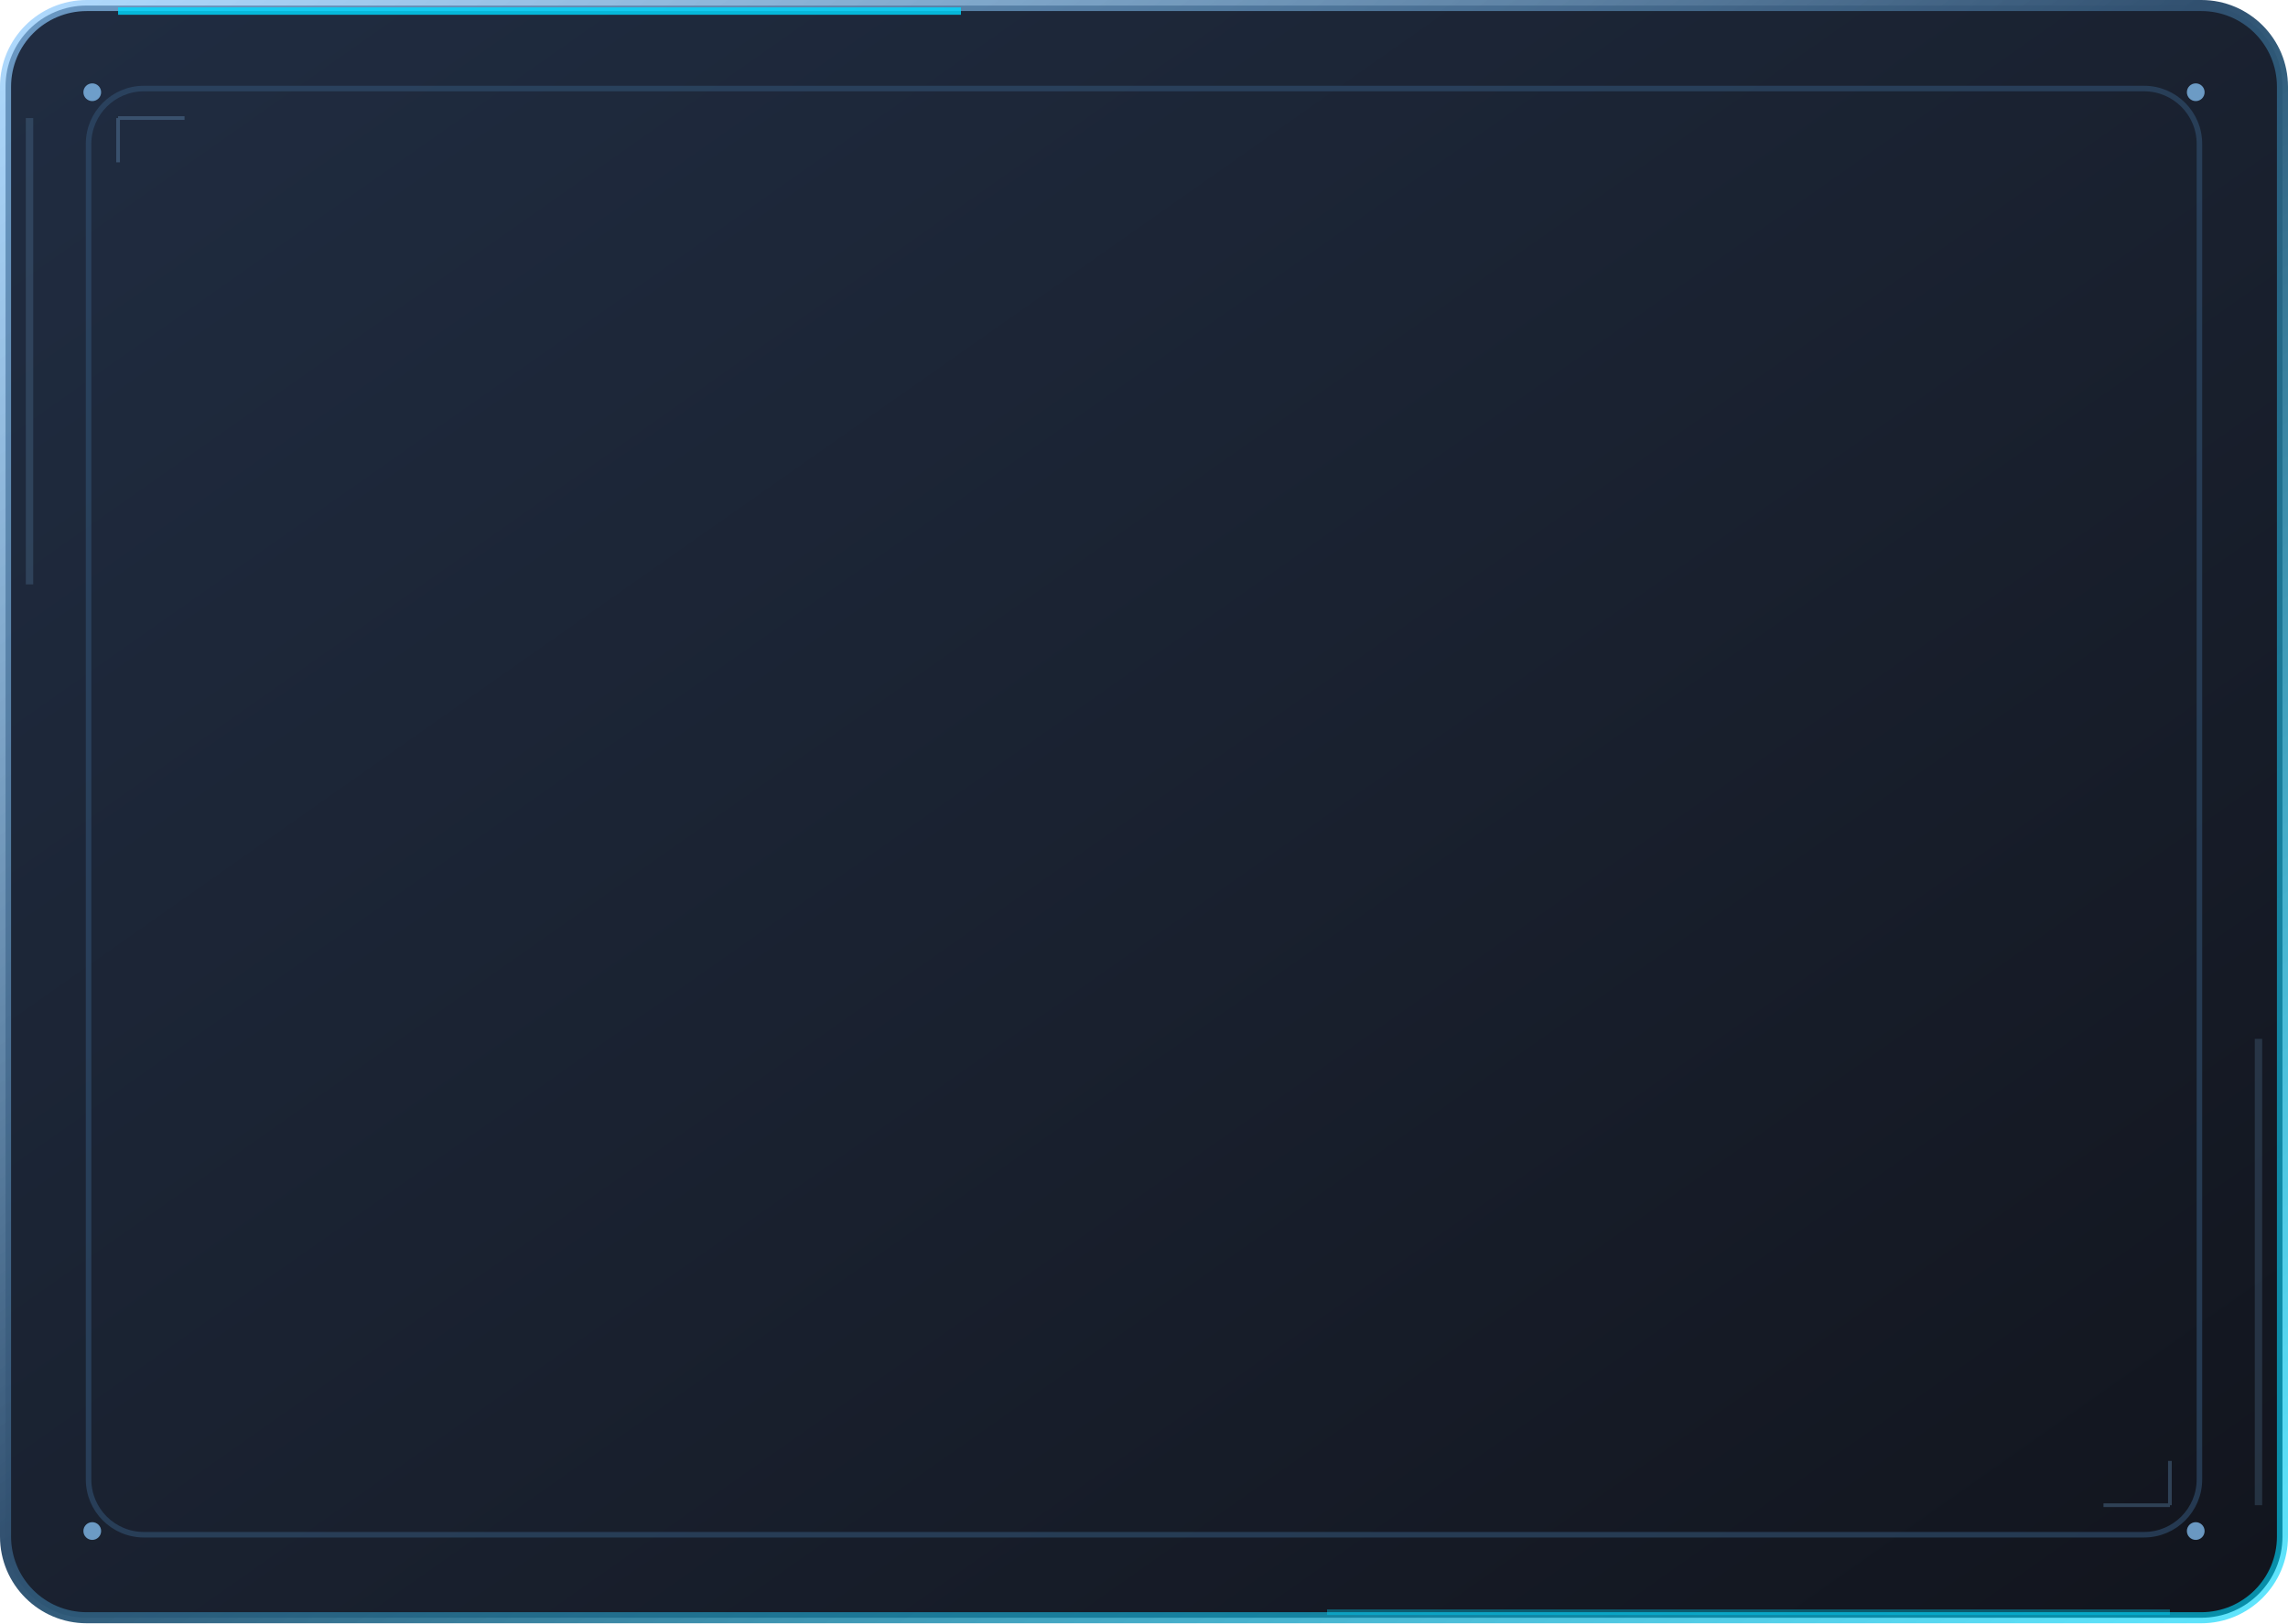
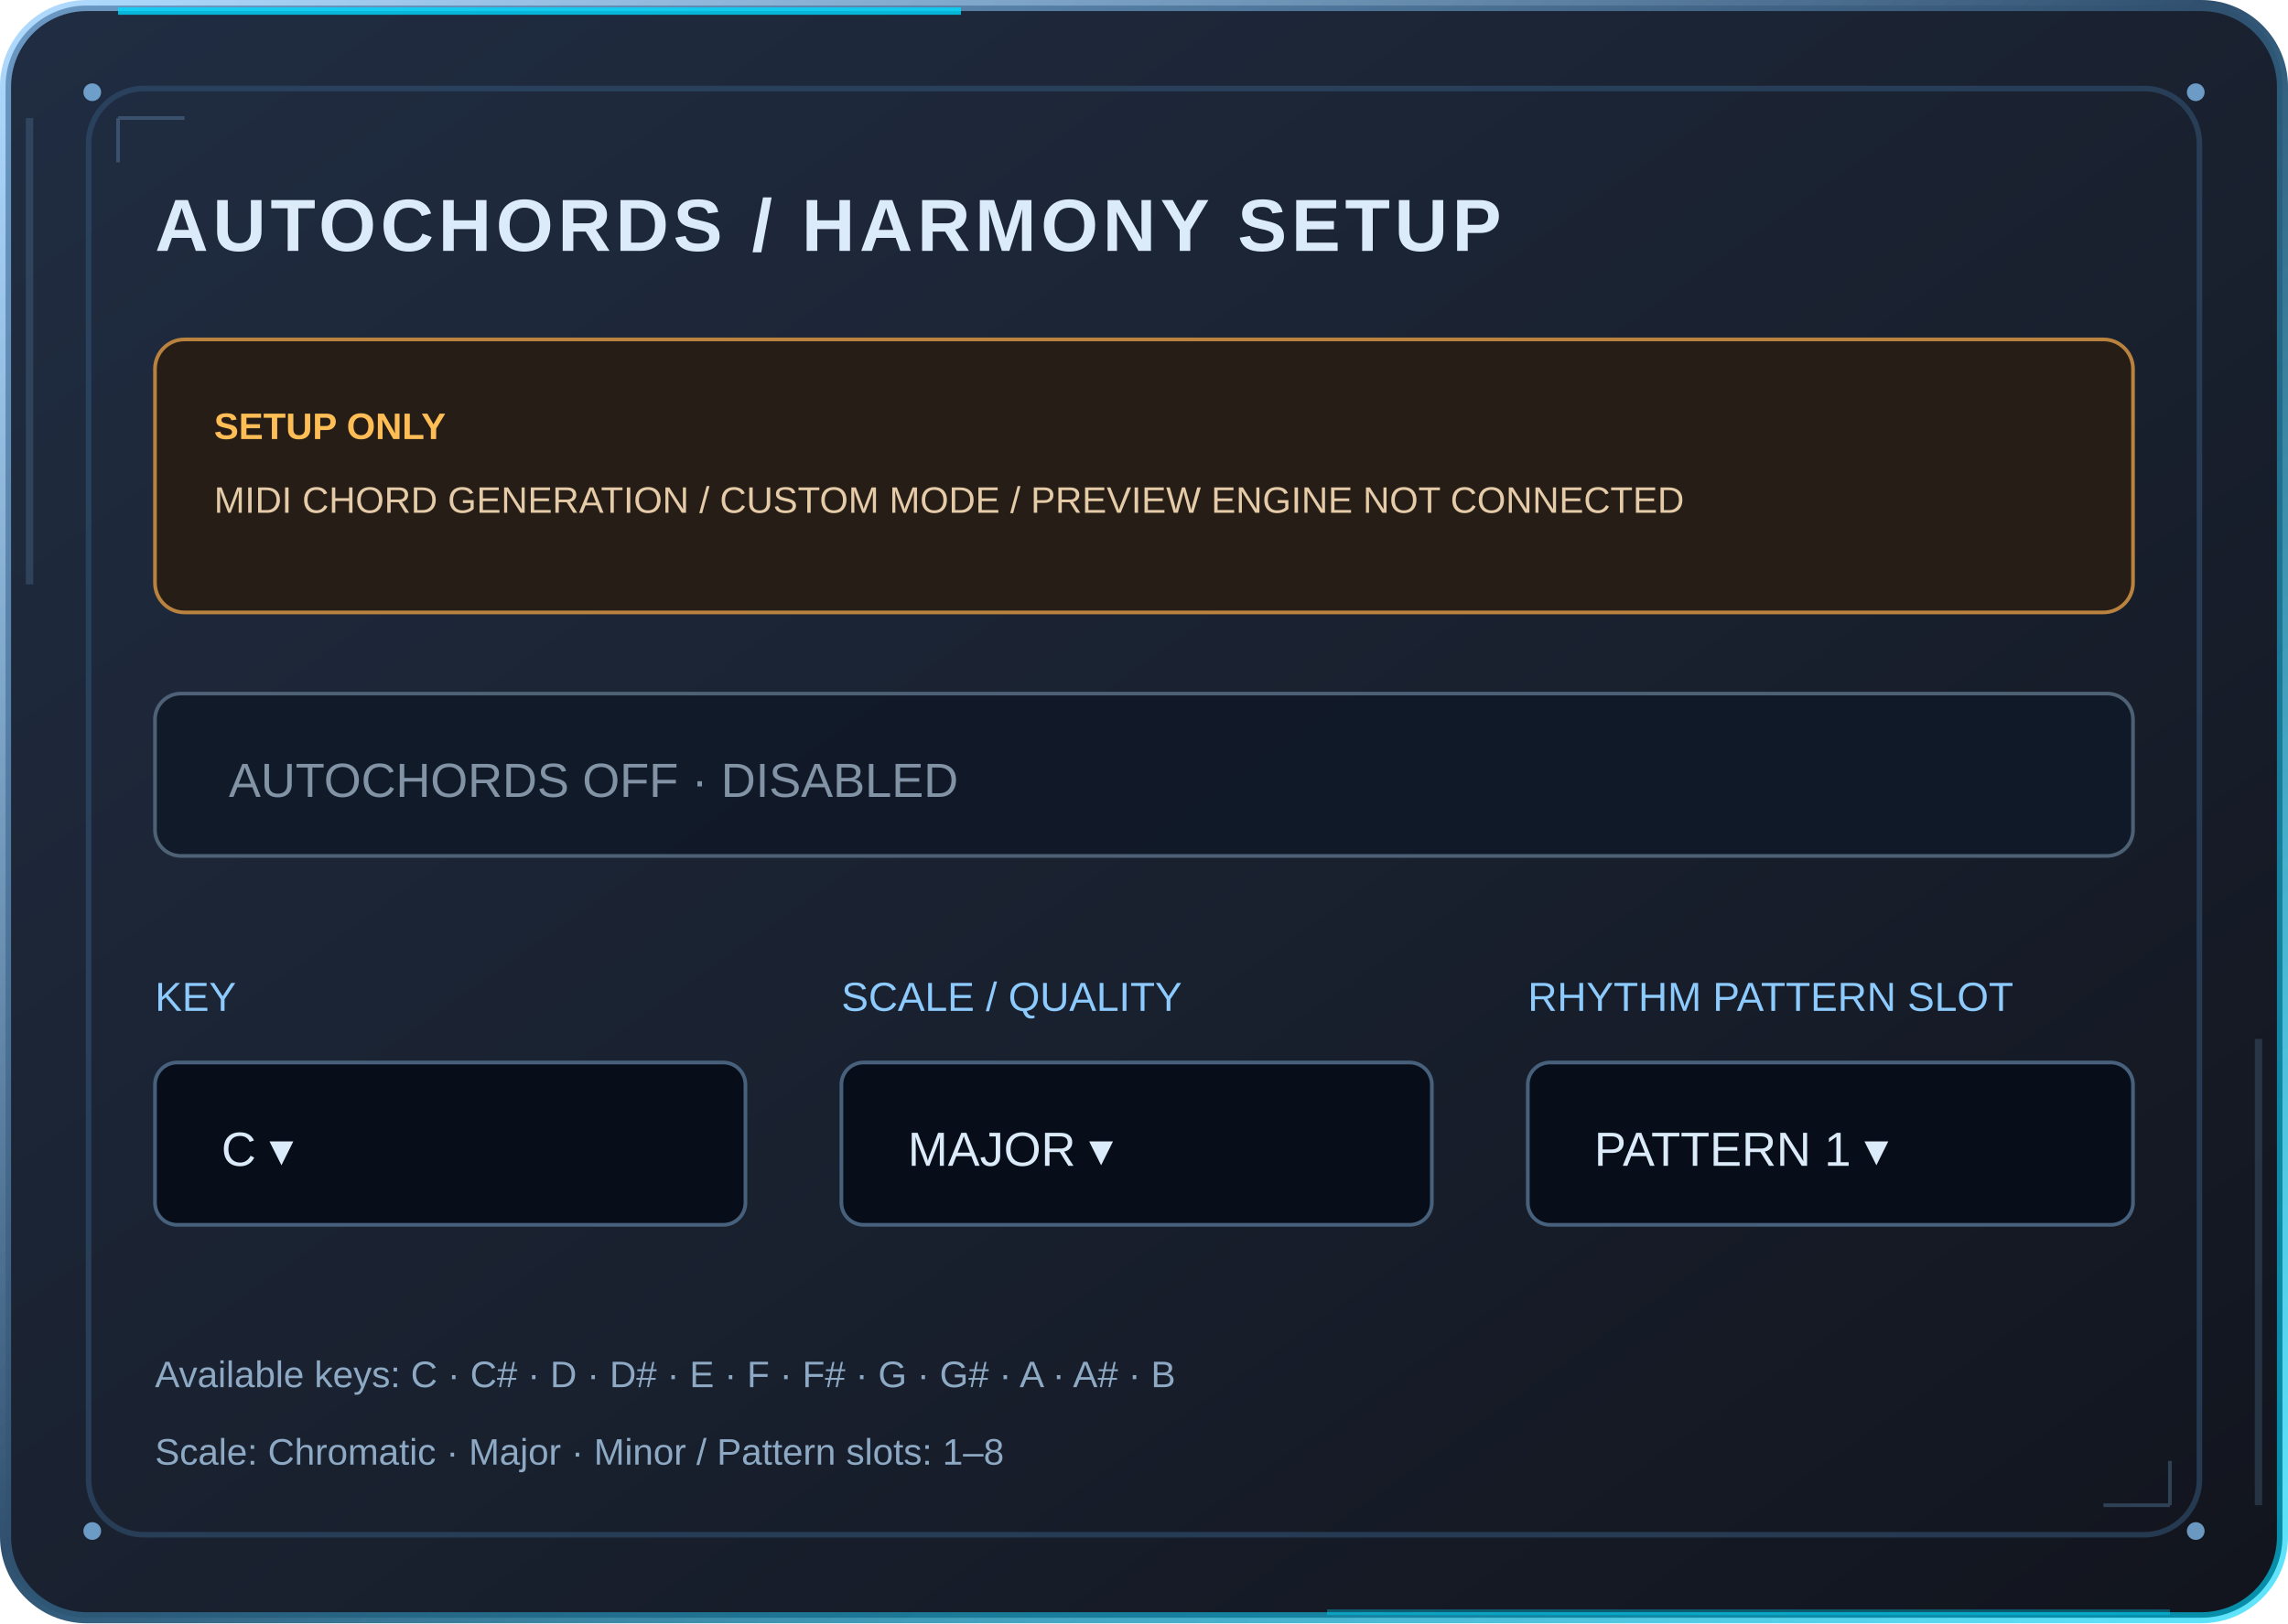
<svg xmlns="http://www.w3.org/2000/svg" width="620" height="440" viewBox="0 0 620 440" fill="none">
  <defs>
    <linearGradient id="body" x1="0" y1="0" x2="1" y2="1">
      <stop offset="0" stop-color="#17243A" />
      <stop offset="0.52" stop-color="#101827" />
      <stop offset="1" stop-color="#080B14" />
    </linearGradient>
    <linearGradient id="edge" x1="0" y1="0" x2="1" y2="1">
      <stop offset="0" stop-color="#8DCBFF" stop-opacity=".68" />
      <stop offset=".48" stop-color="#31506F" />
      <stop offset="1" stop-color="#00D9FF" stop-opacity=".62" />
    </linearGradient>
    <linearGradient id="accent" x1="0" y1="0" x2="1" y2="0">
      <stop offset="0" stop-color="#00D9FF" stop-opacity=".12" />
      <stop offset=".5" stop-color="#6B8CFF" stop-opacity=".95" />
      <stop offset="1" stop-color="#00D9FF" stop-opacity=".12" />
    </linearGradient>
  </defs>
  <rect x="1.5" y="1.5" width="617" height="437" rx="22" fill="url(#body)" fill-opacity=".96" stroke="url(#edge)" stroke-width="3" />
  <rect x="24" y="24" width="572" height="392" rx="15" stroke="#31506F" stroke-opacity=".62" stroke-width="1.5" />
  <path d="M 32 3 H 260.4" stroke="#00D9FF" stroke-opacity=".8" stroke-width="2" />
  <path d="M 359.6 437 H 588" stroke="#00D9FF" stroke-opacity=".35" stroke-width="1.5" />
  <path d="M 34 8 H 210.8" stroke="url(#accent)" stroke-width="5" stroke-linecap="round" opacity=".5" />
  <path d="M 8 32 V 158.4 M 612 408 V 281.6" stroke="#8DCBFF" stroke-opacity=".16" stroke-width="2" />
  <g fill="#8DCBFF" fill-opacity=".72">
    <circle cx="25" cy="25" r="2.4" />
    <circle cx="595" cy="25" r="2.4" />
    <circle cx="25" cy="415" r="2.4" />
    <circle cx="595" cy="415" r="2.4" />
  </g>
  <g stroke="#8DCBFF" stroke-opacity=".24" stroke-width="1">
    <path d="M 32 32 h 18 M 32 32 v 12" />
    <path d="M 588 408 h -18 M 588 408 v -12" />
  </g>
+   <g font-family="Segoe UI,Arial,sans-serif" fill="#DCEBFA">
+     <text x="42" y="68" font-size="20" font-weight="700" letter-spacing="1.2">AUTOCHORDS / HARMONY SETUP</text>
+     <rect x="42" y="92" width="536" height="74" rx="8" fill="#251D16" stroke="#B9823E" />
+     <text x="58" y="119" font-size="10" font-weight="700" fill="#FFBE55">SETUP ONLY</text>
+     <text x="58" y="139" font-size="10" fill="#E5CBA7">MIDI CHORD GENERATION / CUSTOM MODE / PREVIEW ENGINE NOT CONNECTED</text>
+     <rect x="42" y="188" width="536" height="44" rx="7" fill="#101827" stroke="#53677C" opacity=".9" />
+     <text x="62" y="216" font-size="13" fill="#8293A5">AUTOCHORDS OFF  ·  DISABLED</text>
+     <g font-size="11" fill="#8DCBFF">
+       <text x="42" y="274">KEY</text>
+       <text x="228" y="274">SCALE / QUALITY</text>
+       <text x="414" y="274">RHYTHM PATTERN SLOT</text>
+     </g>
+     <g fill="#080E19" stroke="#47617D">
+       <rect x="42" y="288" width="160" height="44" rx="6" />
+       <rect x="228" y="288" width="160" height="44" rx="6" />
+       <rect x="414" y="288" width="164" height="44" rx="6" />
+     </g>
+     <g font-size="13" fill="#DCEBFA">
+       <text x="60" y="316">C  ▾</text>
+       <text x="246" y="316">MAJOR  ▾</text>
+       <text x="432" y="316">PATTERN 1  ▾</text>
+     </g>
+     <text x="42" y="376" font-size="10" fill="#8DA9C4">Available keys: C · C# · D · D# · E · F · F# · G · G# · A · A# · B</text>
+     <text x="42" y="397" font-size="10" fill="#8DA9C4">Scale: Chromatic · Major · Minor   /   Pattern slots: 1–8</text>
+   </g>
</svg>
